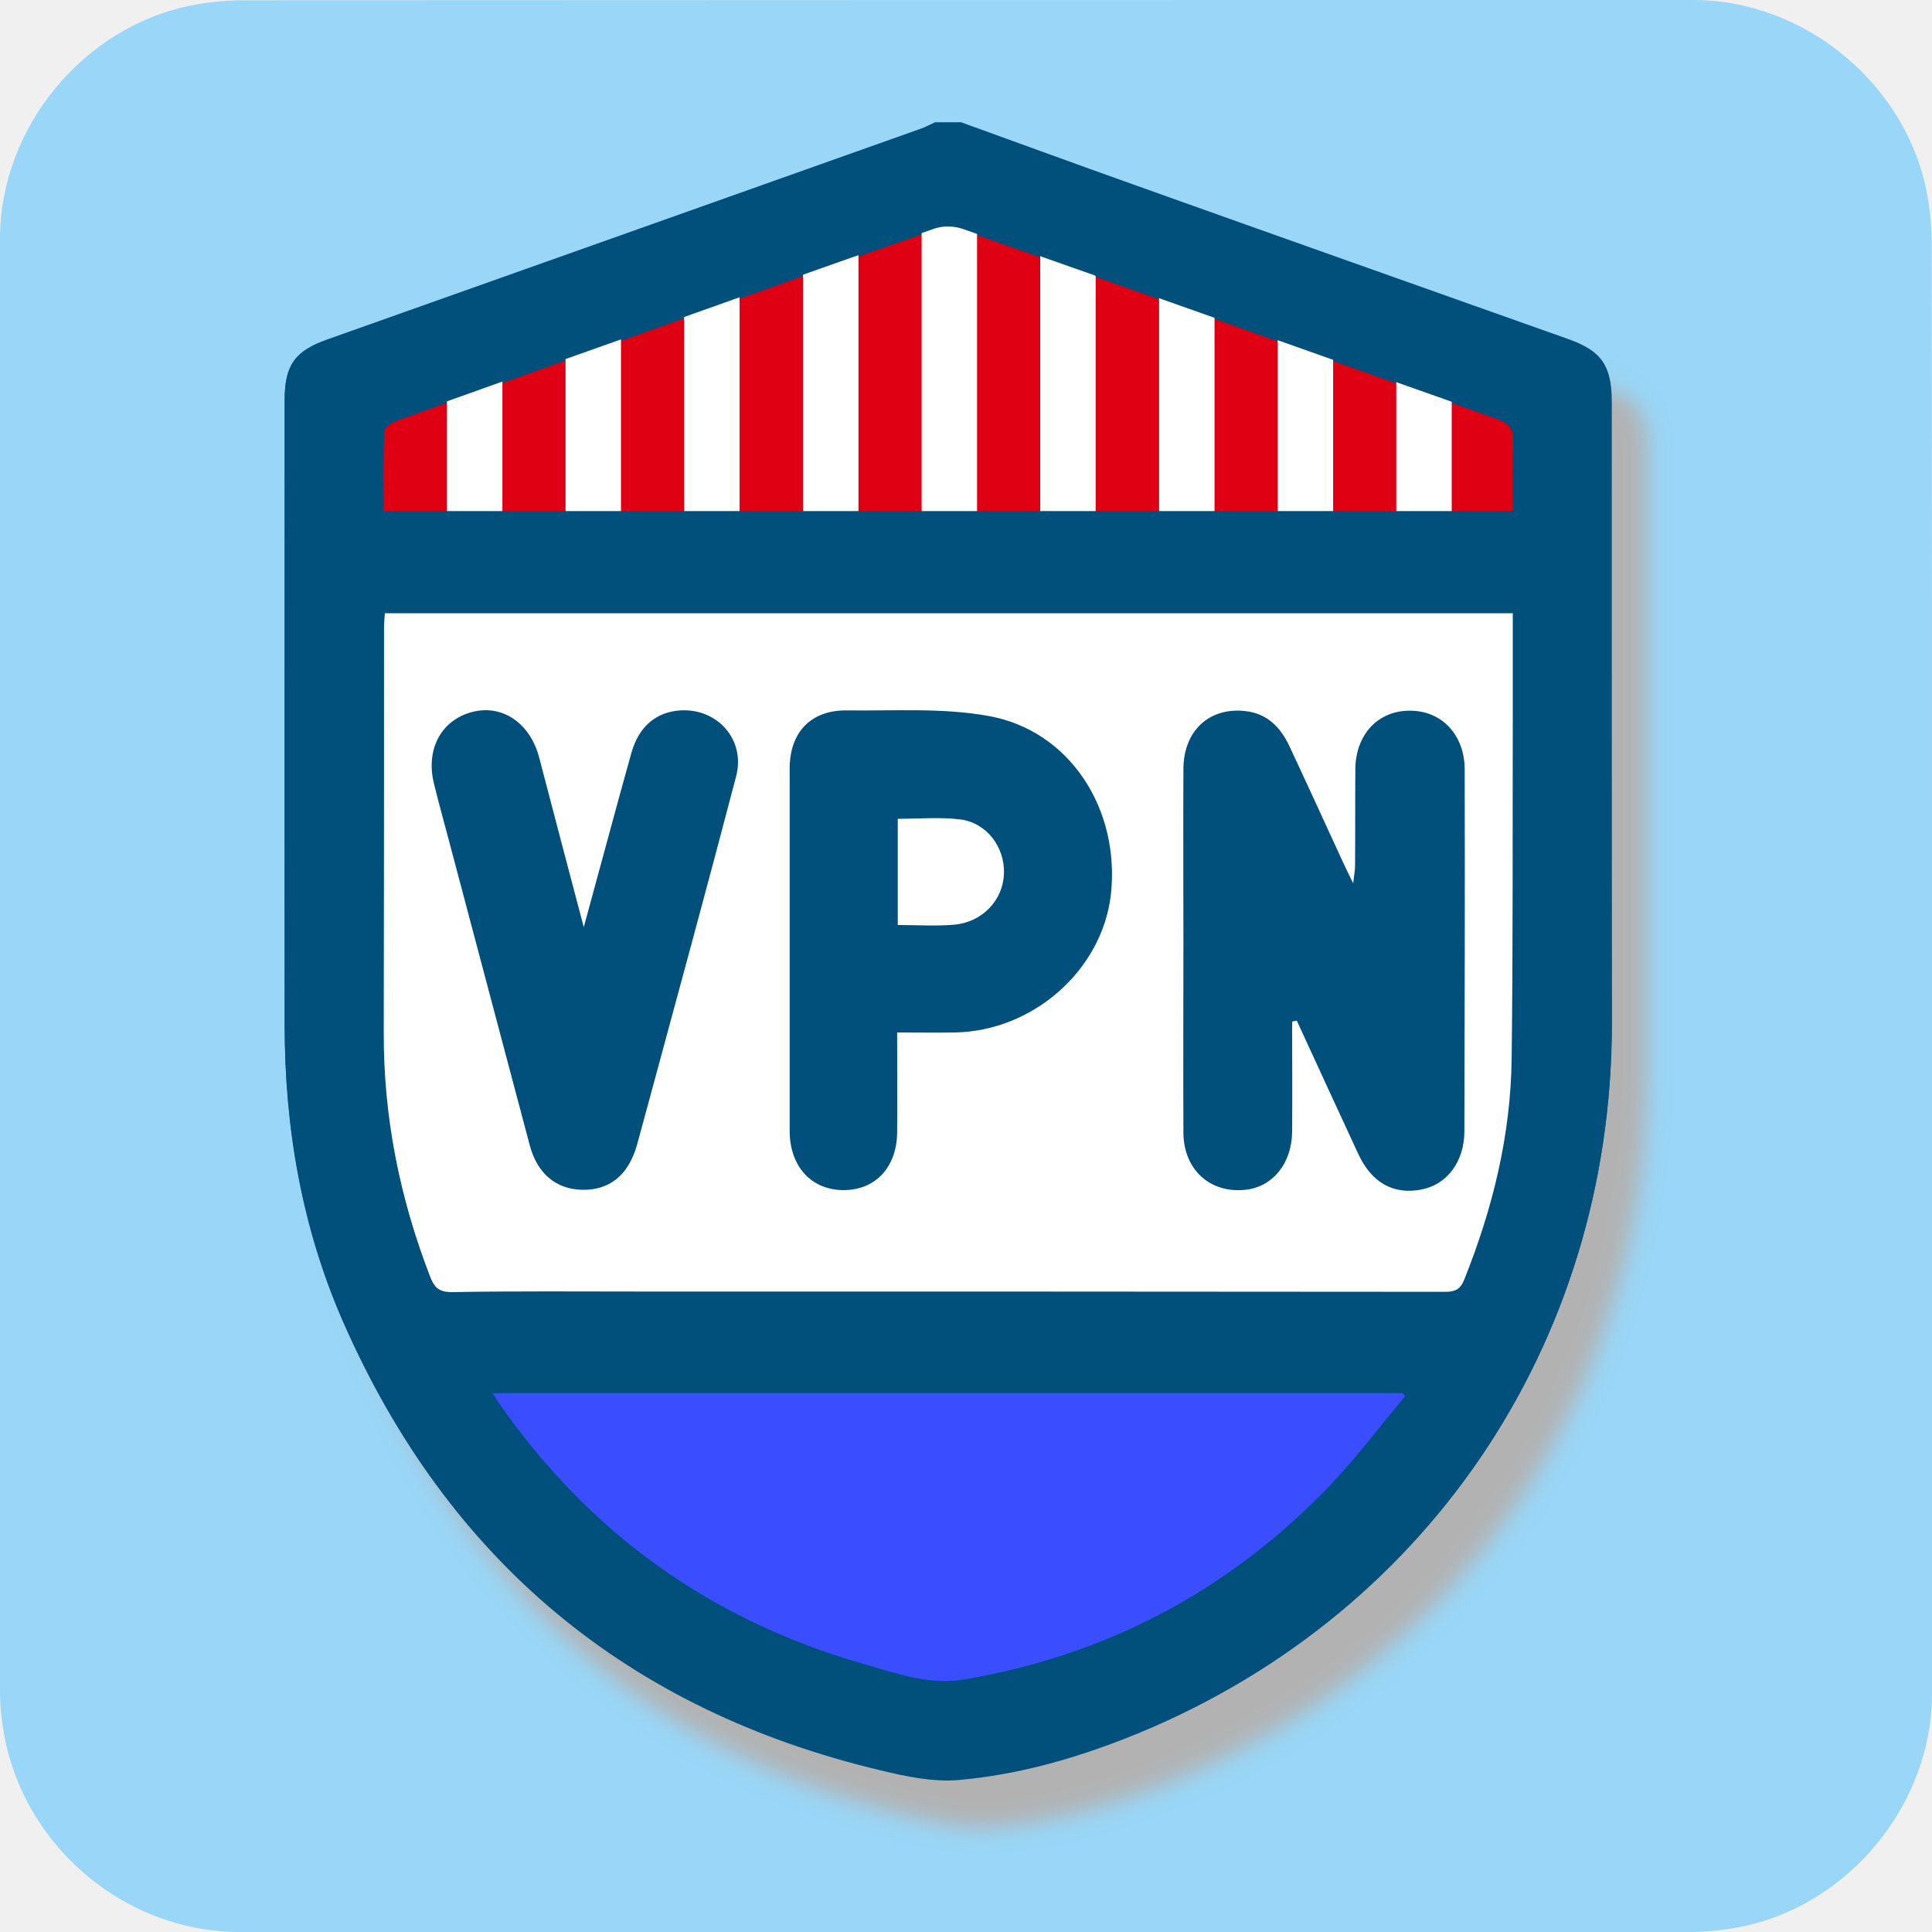
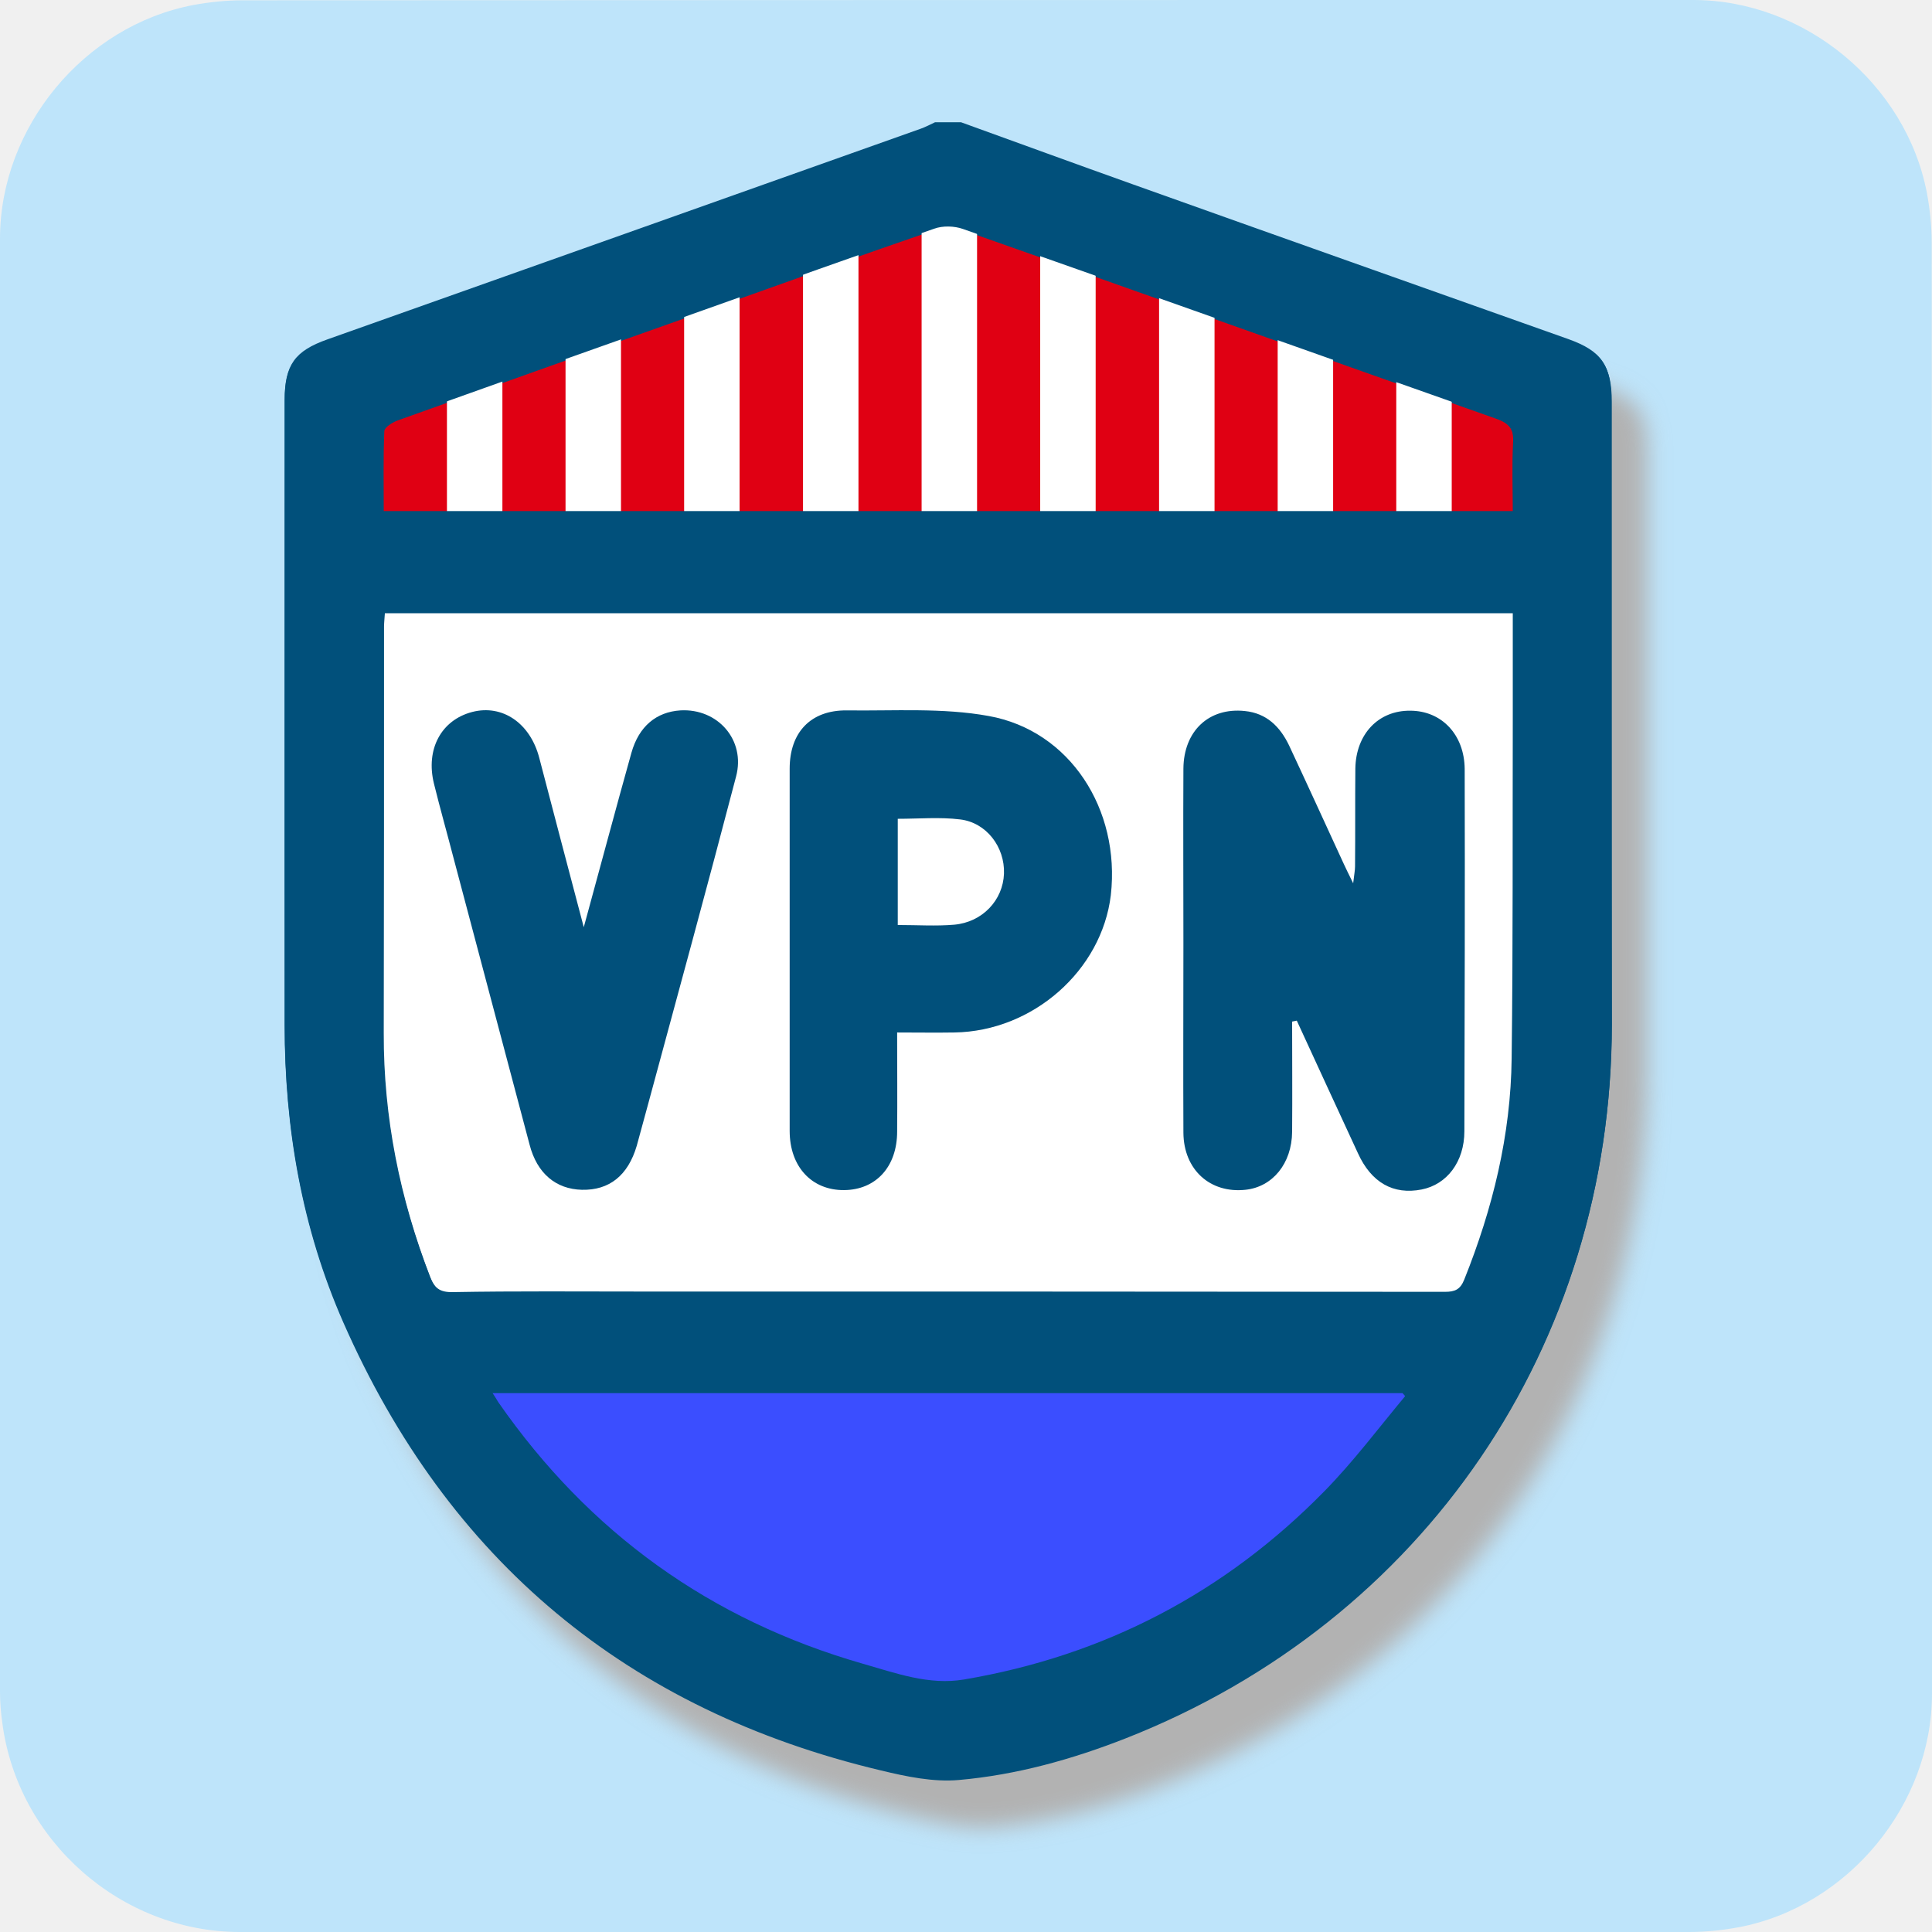
<svg xmlns="http://www.w3.org/2000/svg" viewBox="0 0 650 650" overflow="hidden" preserveAspectRatio="xMidYMid meet" id="eaf-3379-0">
  <defs>
    <clipPath id="eaf-3379-1">
      <rect x="0" y="0" width="650" height="650" />
    </clipPath>
    <style>#eaf-3379-0 * {animation: 6000ms linear infinite normal both running;offset-rotate:0deg}@keyframes eaf-3379-2{0%{fill:#3b4eff}31.67%{fill:#3b4eff}35%{fill:#12a000}66.12%{fill:#12a000}68.88%,100%{fill:#3b4eff}}@keyframes eaf-3379-3{0%{fill:#e00013}31.67%{fill:#e00012}36.67%{fill:#12a000}66.12%{fill:#12a000}68.88%,100%{fill:#e00012}}@keyframes eaf-3379-4{0%{fill:#fff}31.67%{fill:#fff}35%{fill:#12a000}66.12%{fill:#12a000}68.88%,100%{fill:#fff}}@keyframes eaf-3379-5{0%{opacity:1}31.67%{opacity:1;animation-timing-function:ease-in-out}35%{opacity:0}61.67%{opacity:0;animation-timing-function:ease-in-out}71.12%,100%{opacity:1}}@keyframes eaf-3379-6{0%,100%{transform:translate(324.95px,328.2399px)}}@keyframes eaf-3379-7{0%{transform:scale(0.95,0.95);animation-timing-function:ease-in-out}50%{transform:scale(1.05,1.05);animation-timing-function:ease-in-out}100%{transform:scale(0.95,0.95)}}@keyframes eaf-3379-8{0%,100%{transform:translate(-324.95px,-328.2399px)}}@keyframes eaf-3379-9{0%,100%{transform:translate(319.0311px,319.8952px)}}@keyframes eaf-3379-10{0%,100%{transform:translate(-318.8778px,-319.937px)}}@keyframes eaf-3379-11{0%,100%{transform:translate(324.5024px,108.3629px)}}@keyframes eaf-3379-12{0%{transform:scale(0.6,0.6);animation-timing-function:ease-in-out}50%{transform:scale(0.82,0.82);animation-timing-function:ease-in-out}100%{transform:scale(0.6,0.6)}}@keyframes eaf-3379-13{0%,100%{transform:translate(-0.1361px,12.9051px)}}@keyframes eaf-3379-14{0%{opacity:0}34.45%{opacity:0;animation-timing-function:ease-in-out}41.12%{opacity:1}62.78%{opacity:1;animation-timing-function:ease-in-out}68.33%,100%{opacity:0}}@keyframes eaf-3379-15{0%{fill:#01507b}31.67%{fill:#01507b}35%{fill:#fff}66.12%{fill:#fff}68.88%,100%{fill:#01507b}}</style>
  </defs>
  <g clip-path="url('#eaf-3379-1')" style="isolation: isolate;">
    <g>
-       <path fill="#99d6f7" d="m650 325.1c0 81.6 0 163.1 0 244.7c0 37.4 -28.2 71.6 -65 78.6c-5.5 1 -11.1 1.6 -16.6 1.6c-162.6 0 -325.2 0 -487.7 0c-39.9 0 -74.7 -30.6 -79.9 -70.2c-0.5 -3.5 -0.8 -7 -0.8 -10.6c0 -163 0 -326 0 -488.9c0 -37.4 28.2 -71.6 65 -78.6c5.4 -1 11.1 -1.6 16.6 -1.6c162.7 -0.1 325.4 -0.1 488.1 -0.1c37.4 0 71.6 28.2 78.6 65c1 5.4 1.6 11.1 1.6 16.6c0.1 81.2 0.1 162.3 0.1 243.5l0 0l0 0z" />
+       <path fill="#bee4fa" d="m650 325.1c0 81.6 0 163.1 0 244.7c0 37.4 -28.2 71.6 -65 78.6c-5.5 1 -11.1 1.6 -16.6 1.6c-162.6 0 -325.2 0 -487.7 0c-39.9 0 -74.7 -30.6 -79.9 -70.2c-0.5 -3.5 -0.8 -7 -0.8 -10.6c0 -163 0 -326 0 -488.9c0 -37.4 28.2 -71.6 65 -78.6c5.4 -1 11.1 -1.6 16.6 -1.6c162.7 -0.1 325.4 -0.1 488.1 -0.1c37.4 0 71.6 28.2 78.6 65c1 5.4 1.6 11.1 1.6 16.6c0.1 81.2 0.1 162.3 0.1 243.5l0 0l0 0z" />
      <g transform="matrix(0.95 0 0 0.95 16.2475 16.412)" style="animation-name: eaf-3379-6, eaf-3379-7, eaf-3379-8; animation-composition: replace, add, add;">
        <g style="filter: blur(4px);">
          <path fill="#b2b2b2" d="m335.9 43.2c20.2 7.3 40.4 14.7 60.6 21.9c51.5 18.3 103 36.6 154.5 54.9c11.7 4.1 15.2 9.2 15.2 21.8c0 73.5 0 147.1 0 220.7c-0.1 113.4 -66.6 211 -172 252.5c-19.1 7.5 -38.8 13 -59.2 14.8c-9.1 0.8 -18.6 -1.2 -27.7 -3.4c-89.6 -21.3 -153.2 -74.3 -190.3 -158.6c-14.7 -33.4 -20.8 -68.9 -20.8 -105.3c0 -73.7 0 -147.5 0 -221.3c0 -12.1 3.6 -17.1 15.1 -21.2c70 -24.9 140.1 -49.7 210.1 -74.6c1.8 -0.6 3.4 -1.5 5.1 -2.3l9.4 0.1l0 0z" />
        </g>
        <path fill="#01507b" d="m323.4 26.5c20.2 7.3 40.4 14.7 60.6 21.9c51.5 18.4 103 36.6 154.5 54.9c11.7 4.1 15.2 9.2 15.2 21.8c0 73.5 0 147.1 0 220.7c-0.1 113.4 -66.6 211 -172 252.5c-19.1 7.5 -38.8 13 -59.2 14.8c-9.1 0.8 -18.6 -1.2 -27.7 -3.4c-89.6 -21.3 -153.2 -74.3 -190.3 -158.6c-14.7 -33.4 -20.8 -68.9 -20.8 -105.3c0 -73.7 0 -147.5 0 -221.3c0 -12.1 3.6 -17.1 15.1 -21.2c70.2 -24.7 140.2 -49.6 210.2 -74.5c1.8 -0.6 3.4 -1.5 5.1 -2.3l9.3 0l0 0z" />
        <g>
          <g>
            <path fill="#3b4eff" d="m157.2 476.1c1 1.7 1.6 2.8 2.4 3.8c32.1 46.1 75 77.1 129 92.5c11.7 3.3 23.5 7.7 35.8 5.6c49.7 -8.5 92.4 -30.7 127.7 -66.7c10.3 -10.5 19.2 -22.5 28.7 -33.8c-0.4 -0.5 -0.8 -1 -1.2 -1.4l-322.4 0l0 0z" style="animation-name: eaf-3379-2;" />
          </g>
          <path fill="#e00013" d="m118.8 164.2l400 0c0 -8.3 -0.3 -16.3 0.1 -24.2c0.3 -5 -1.3 -7.3 -6.2 -9c-62.9 -22.2 -125.7 -44.6 -188.6 -66.7c-3.1 -1.1 -7.2 -1.1 -10.2 -0.1c-27.4 9.4 -54.6 19.2 -81.9 28.9c-36.1 12.8 -72.2 25.6 -108.2 38.5c-1.9 0.7 -4.7 2.4 -4.8 3.8c-0.4 9.5 -0.2 19 -0.2 28.8l0 0z" style="animation-name: eaf-3379-3;" />
          <path fill="#fff" d="m518.8 199.9l-399.6 0c-0.1 1.8 -0.3 3.3 -0.3 4.8c0 47.9 0 95.9 -0.1 143.8c-0.1 29.9 5.7 58.7 16.5 86.6c1.6 4.1 3.5 5.7 8.2 5.7c22.3 -0.3 44.7 -0.2 67.1 -0.2c94.7 0 189.5 0 284.3 0.1c3.5 0 5.4 -0.8 6.8 -4.3c10.1 -25.2 16.4 -51.2 16.8 -78.4c0.5 -40.3 0.3 -80.6 0.4 -120.9c-0.1 -12.2 -0.1 -24.4 -0.1 -37.2l0 0z" style="animation-name: eaf-3379-4;" />
          <g style="animation-name: eaf-3379-5;">
            <line x1="151" y1="95.1" x2="151" y2="176.7" fill="none" stroke="#fff" stroke-width="19.639" stroke-miterlimit="10" />
            <line x1="193" y1="95.1" x2="193" y2="176.7" fill="none" stroke="#fff" stroke-width="19.639" stroke-miterlimit="10" />
            <line x1="235" y1="82.5" x2="235" y2="176.7" fill="none" stroke="#fff" stroke-width="19.639" stroke-miterlimit="10" />
            <line x1="277.1" y1="60.6" x2="277.1" y2="170.4" fill="none" stroke="#fff" stroke-width="19.639" stroke-miterlimit="10" />
            <line x1="319.1" y1="52.6" x2="319.1" y2="176.7" fill="none" stroke="#fff" stroke-width="19.639" stroke-miterlimit="10" />
            <line x1="487.2" y1="100.4" x2="487.2" y2="182" fill="none" stroke="#fff" stroke-width="19.639" stroke-miterlimit="10" />
            <line x1="445.2" y1="87.8" x2="445.2" y2="182" fill="none" stroke="#fff" stroke-width="19.639" stroke-miterlimit="10" />
            <line x1="403.2" y1="65.9" x2="403.2" y2="175.7" fill="none" stroke="#fff" stroke-width="19.639" stroke-miterlimit="10" />
            <line x1="361.1" y1="58" x2="361.1" y2="182" fill="none" stroke="#fff" stroke-width="19.639" stroke-miterlimit="10" />
          </g>
        </g>
      </g>
      <path fill="#01507b" d="m553.7 125.1c0 -12.6 -3.5 -17.6 -15.2 -21.8c-51.5 -18.3 -103 -36.5 -154.5 -54.9c-20.2 -7.2 -40.4 -14.6 -60.6 -21.9l0 0l-9.2 0c-1.7 0.8 -3.4 1.7 -5.1 2.3c-70 24.9 -140 49.7 -210.1 74.6c-11.6 4.1 -15.1 9.1 -15.1 21.2c0 73.7 -0.1 147.5 0 221.3c0 36.5 6.1 71.9 20.8 105.3c37.1 84.2 100.7 137.3 190.3 158.6c9 2.1 18.6 4.2 27.7 3.4c20.4 -1.8 40.1 -7.3 59.2 -14.8c105.5 -41.5 171.9 -139.1 172 -252.5c-0.2 -73.7 -0.2 -147.3 -0.2 -220.8zm-101.6 386.2c-35.3 36 -78 58.3 -127.7 66.7c-12.4 2.1 -24.2 -2.3 -35.8 -5.6c-54 -15.5 -96.9 -46.4 -129 -92.5c-0.7 -1.1 -1.3 -2.2 -2.4 -3.8l0 0l322.4 0c0.4 0.5 0.8 1 1.2 1.4c-9.5 11.4 -18.4 23.3 -28.7 33.8zm66.7 -311.4c0 12.7 0 25 0 37.2c-0.1 40.3 0.1 80.6 -0.4 120.9c-0.3 27.2 -6.7 53.2 -16.8 78.4c-1.4 3.5 -3.3 4.3 -6.8 4.3c-94.7 -0.1 -189.5 -0.1 -284.3 -0.1c-22.4 0 -44.7 -0.2 -67.1 0.2c-4.7 0.1 -6.6 -1.5 -8.2 -5.7c-10.8 -27.9 -16.6 -56.6 -16.5 -86.6c0.1 -47.9 0.1 -95.9 0.1 -143.8c0 -1.5 0.2 -3 0.3 -4.8l399.7 0l0 0zm0.1 -59.9c-0.4 7.9 -0.1 15.9 -0.1 24.2l-400 0l0 0c0 -9.8 -0.2 -19.3 0.2 -28.8c0.1 -1.4 2.9 -3.1 4.8 -3.8c36 -12.9 72.1 -25.7 108.2 -38.5c27.3 -9.7 54.6 -19.5 81.9 -28.9c3 -1.1 7.1 -1 10.2 0.1c62.9 22.1 125.7 44.5 188.7 66.7c4.8 1.6 6.4 3.9 6.1 9z" transform="matrix(0.95 0 0 0.95 16.0972 15.955)" style="animation-name: eaf-3379-9, eaf-3379-7, eaf-3379-10; animation-composition: replace, add, add;" />
      <path fill="#f20020" stroke="#fff" stroke-width="28" paint-order="stroke" d="m78.649 109.013c0 0 -77.143 -49.288 -79.427 -49.318c-2.284 -0.03 -78.596 48.792 -78.596 48.792c0 0 23.037 -88.598 22.36 -90.779c-0.677 -2.182 -70.691 -59.671 -70.691 -59.671c0 0 91.38 -5.469 93.246 -6.787c1.865 -1.319 34.906 -85.671 34.906 -85.671c0 0 33.439 85.218 35.269 86.585c1.83 1.367 92.264 6.724 92.264 6.724c0 0 -70.714 58.136 -71.448 60.299c-0.734 2.163 22.116 89.826 22.116 89.826z" transform="matrix(0.6 0 0 0.6 324.4207 116.106)" opacity="0" style="animation-name: eaf-3379-11, eaf-3379-12, eaf-3379-13, eaf-3379-14; animation-composition: replace, add, add, replace;" />
      <g transform="matrix(1.048 0 0 1.048 -15.6066 -15.7646)">
        <path fill="#01507b" d="m429.7 343c0 11.8 0.1 23.6 0 35.4c-0.1 10.2 -6.3 17.7 -15 18.6c-11.3 1.2 -19.8 -6.4 -19.9 -18.3c-0.1 -20.2 0 -40.5 0 -60.7c0 -18.7 -0.1 -37.4 0 -56.2c0.1 -12.1 8.2 -19.7 19.7 -18.5c7 0.7 11.3 5 14.2 11c5.9 12.6 11.7 25.3 17.5 37.9c0.8 1.7 1.6 3.4 3.1 6.4c0.3 -2.7 0.6 -4.1 0.6 -5.4c0.1 -10.5 0 -21 0.1 -31.5c0.2 -11 7.4 -18.6 17.6 -18.5c10.1 0 17.4 7.7 17.5 18.7c0.1 38.8 0 77.5 -0.1 116.3c0 9.8 -5.6 17.1 -13.7 18.7c-9.1 1.8 -16.2 -2.2 -20.5 -11.7c-6.5 -14.1 -13.1 -28.3 -19.6 -42.5c-0.6 0.1 -1.1 0.2 -1.5 0.3z" style="animation-name: eaf-3379-15;" />
        <path fill="#01507b" d="m202.3 312.7c5.4 -19.7 10.2 -37.8 15.3 -56c2.4 -8.5 8 -13.1 15.7 -13.6c12 -0.7 21 9.5 17.9 21.2c-9.2 35.2 -18.8 70.3 -28.3 105.4c-1.2 4.4 -2.4 8.8 -3.6 13.2c-2.8 9.5 -8.8 14.3 -17.6 14.1c-8.3 -0.2 -14.4 -5.2 -16.8 -14.5c-8.1 -30.5 -16.2 -61.1 -24.3 -91.6c-2.1 -8.1 -4.4 -16.2 -6.4 -24.3c-2.7 -11 2.3 -20.4 12.3 -23c9.7 -2.5 18.6 3.6 21.5 14.7c4.6 17.7 9.3 35.4 14.3 54.4z" style="animation-name: eaf-3379-15;" />
        <path fill="#01507b" d="m332.3 244.9c-14.8 -2.7 -30.4 -1.6 -45.6 -1.8c-11.6 -0.1 -18.3 7.1 -18.3 18.7c0 38.8 0 77.5 0 116.3c0 11.5 7.1 19.1 17.5 19c10.2 -0.1 17 -7.5 17 -18.8c0.1 -10.3 0 -20.6 0 -31.8c6.7 0 12.5 0.1 18.4 0c25.2 -0.4 47.3 -19.9 50.2 -44.1c3.1 -27.5 -13.1 -52.8 -39.2 -57.5zm-11.1 67c-5.8 0.5 -11.7 0.1 -18.1 0.1l0 -34.1c6.8 0 13.5 -0.6 20 0.2c8.5 1 14.4 8.9 14.1 17.4c-0.3 8.5 -6.9 15.6 -16 16.4l0 0z" style="animation-name: eaf-3379-15;" />
      </g>
    </g>
  </g>
</svg>
